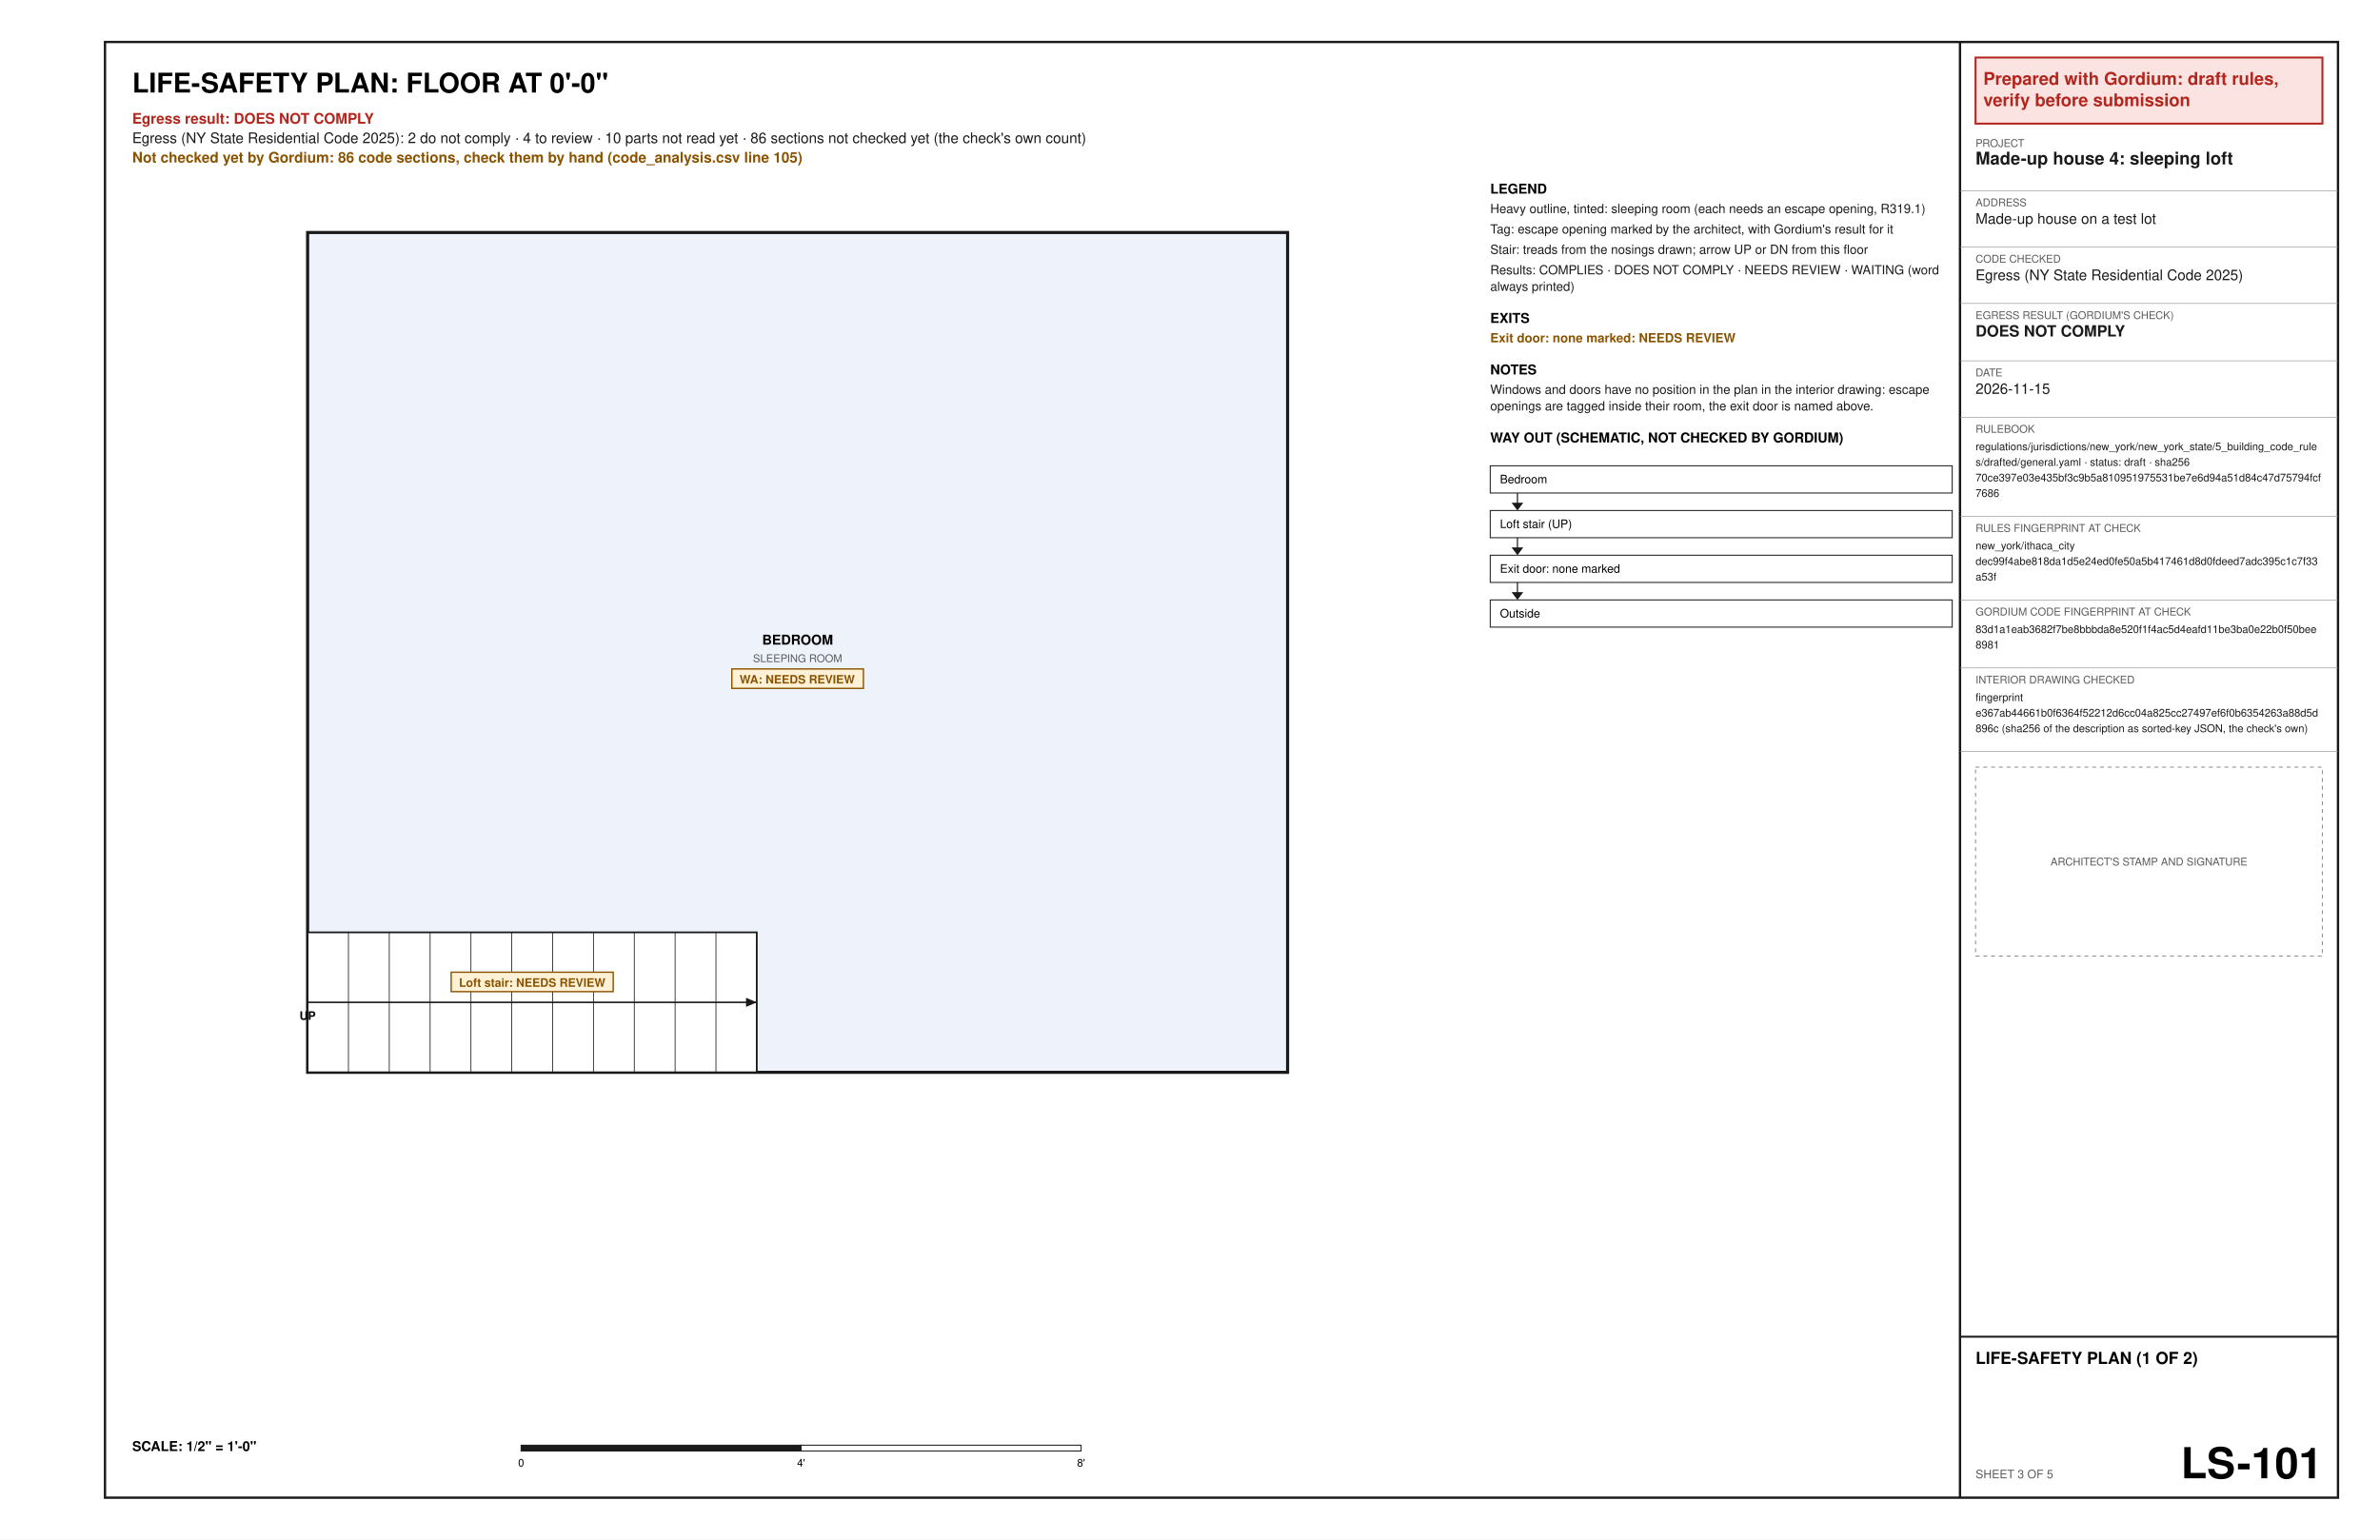
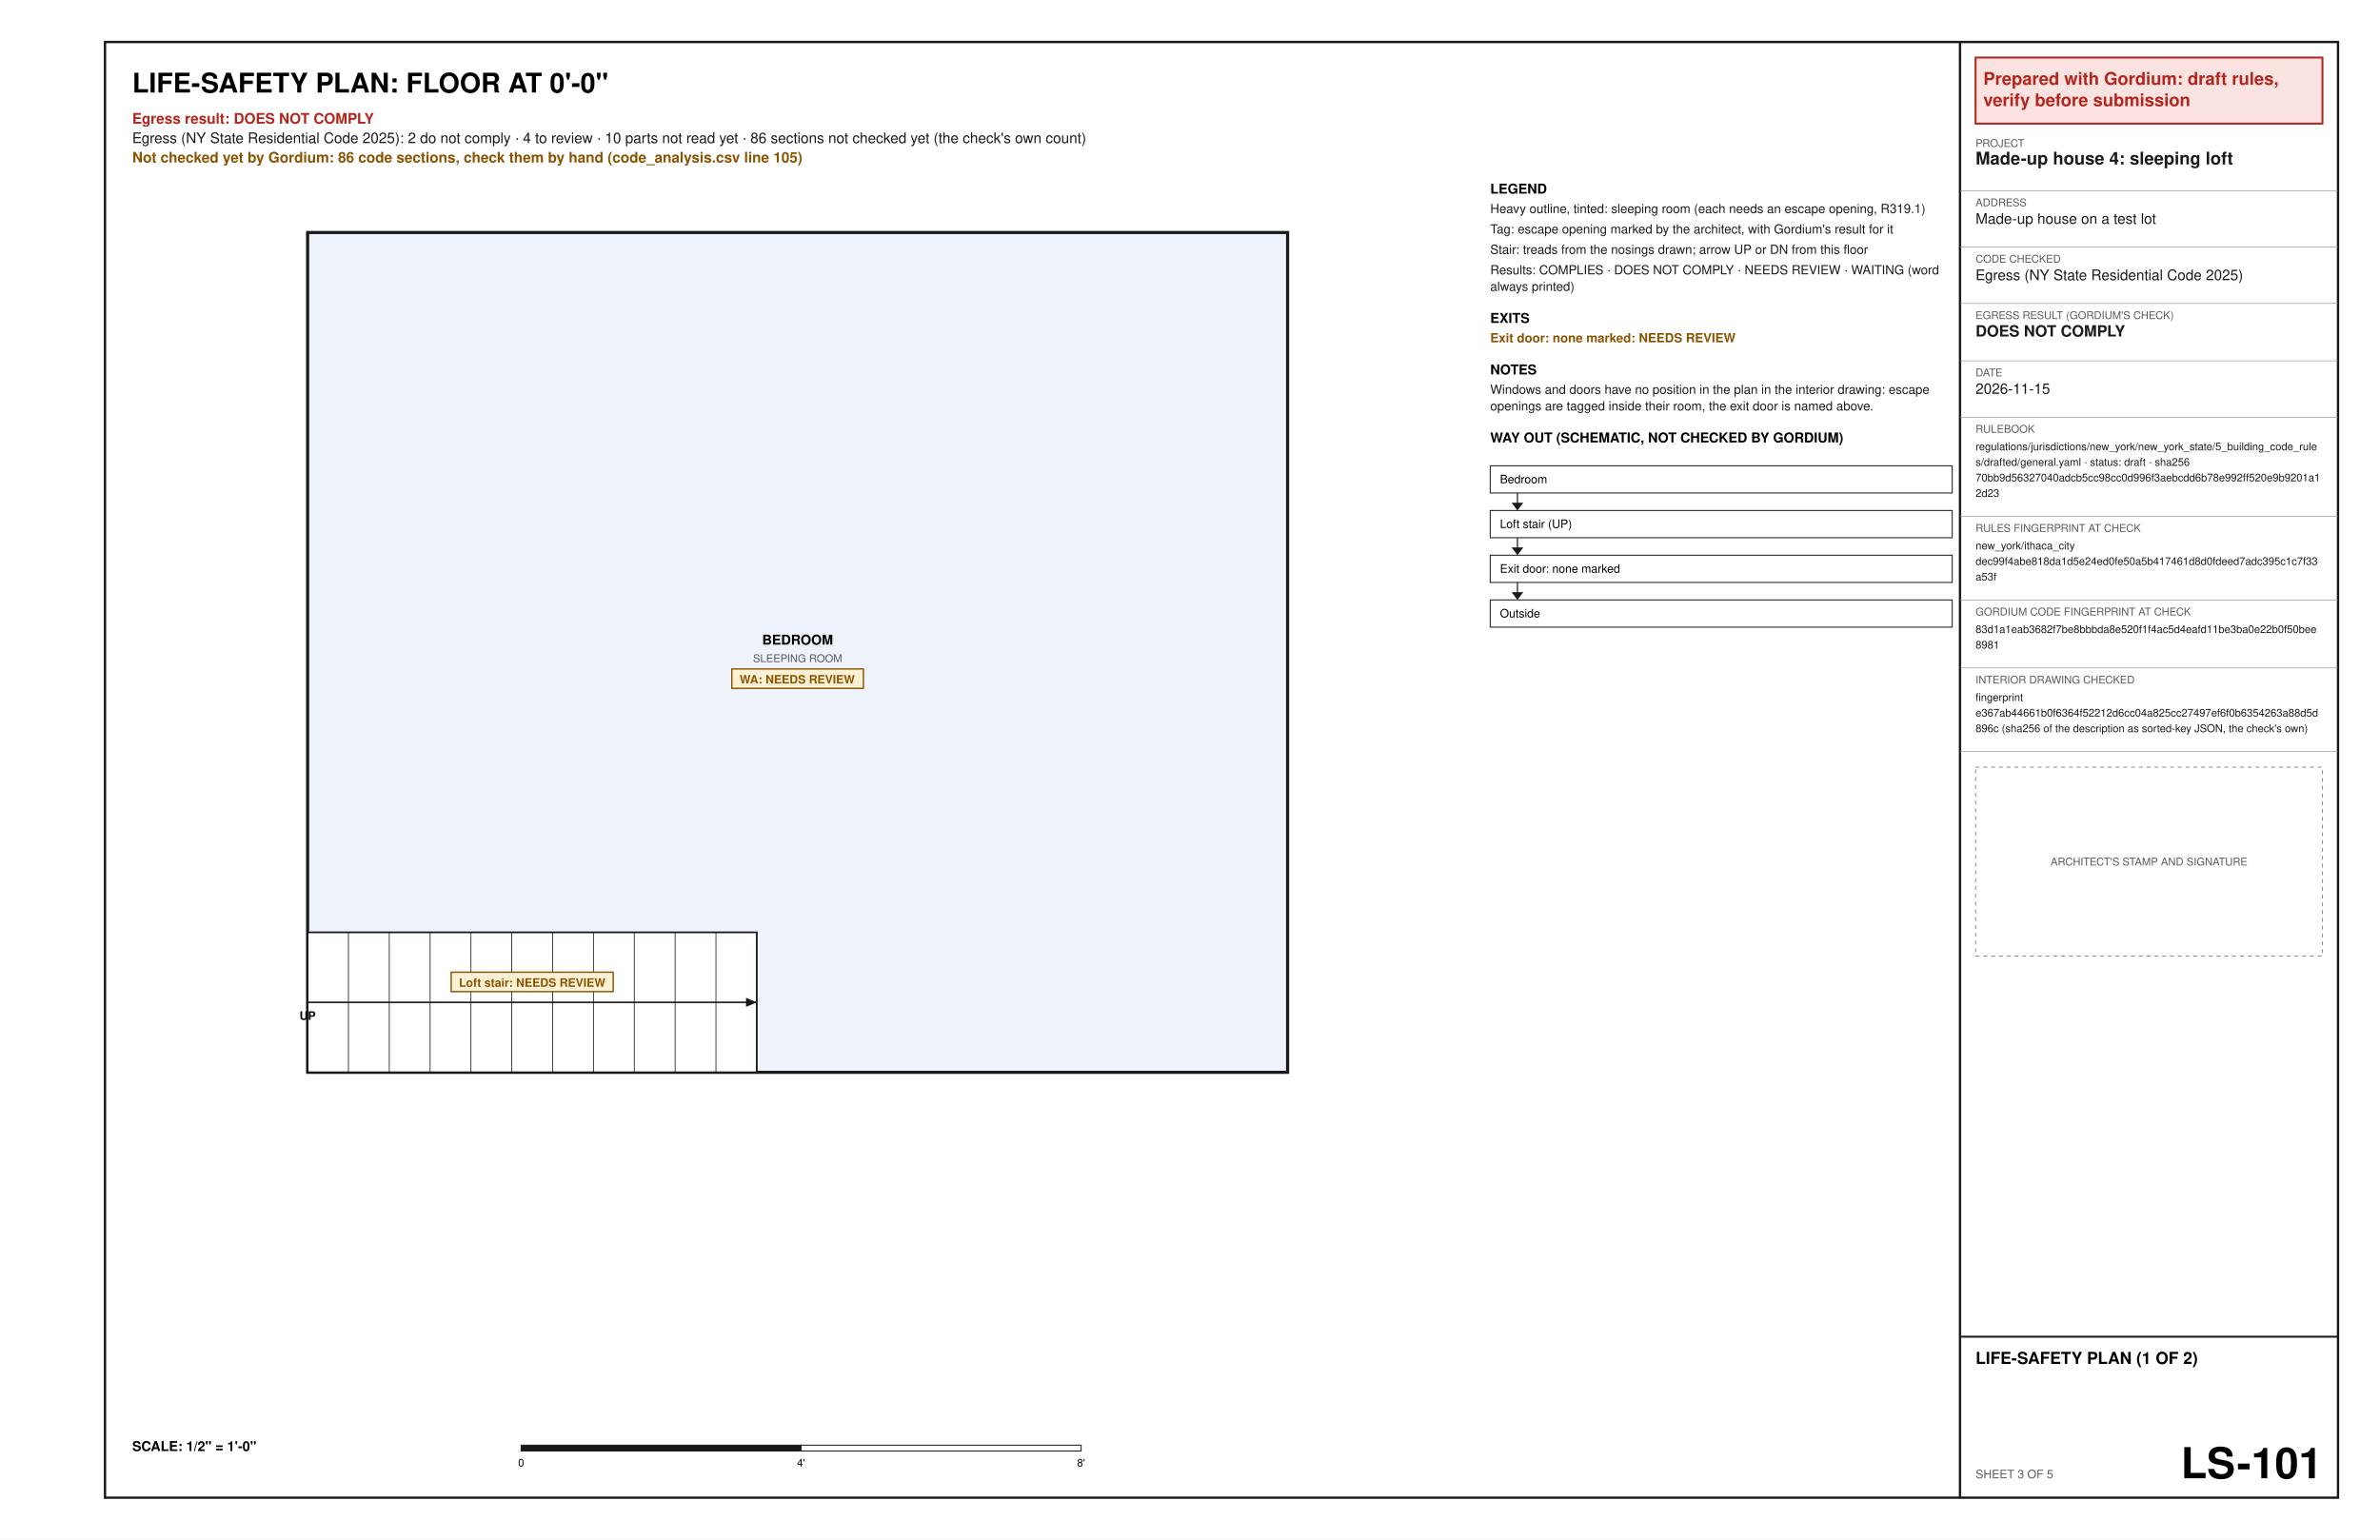
<svg xmlns="http://www.w3.org/2000/svg" width="17in" height="11in" viewBox="0 0 1224 792" font-family="Helvetica, Arial, sans-serif">
  <rect x="0" y="0" width="1224" height="792" fill="#ffffff" />
  <text x="68" y="47.6" font-size="14" font-weight="bold" text-anchor="start" fill="#000000" xml:space="preserve">LIFE-SAFETY PLAN: FLOOR AT 0'-0"</text>
  <text x="68" y="63.6" font-size="7.5" font-weight="bold" text-anchor="start" fill="#b3261e" xml:space="preserve">Egress result: DOES NOT COMPLY</text>
  <text x="68" y="73.6" font-size="7.5" text-anchor="start" fill="#1a1a1a" xml:space="preserve">Egress (NY State Residential Code 2025): 2 do not comply · 4 to review · 10 parts not read yet · 86 sections not checked yet (the check's own count)</text>
  <text x="68" y="83.6" font-size="7.5" font-weight="bold" text-anchor="start" fill="#8a5300" xml:space="preserve">Not checked yet by Gordium: 86 code sections, check them by hand (code_analysis.csv line 105)</text>
  <polygon points="158.2,551.6 662.2,551.6 662.2,119.6 158.2,119.6" fill="#eef3fb" stroke="#1a1a1a" stroke-width="1.6" />
  <text x="410.2" y="331.6" font-size="7" font-weight="bold" text-anchor="middle" fill="#000000" xml:space="preserve">BEDROOM</text>
  <text x="410.2" y="340.6" font-size="5.5" text-anchor="middle" fill="#5a5a5a" xml:space="preserve">SLEEPING ROOM</text>
  <polygon points="376.37,344.1 444.04,344.1 444.04,354.1 376.37,354.1" fill="#fff1d6" stroke="#8a5300" stroke-width="0.7" />
  <text x="380.37" y="351.6" font-size="6" font-weight="bold" text-anchor="start" fill="#8a5300" xml:space="preserve">WA: NEEDS REVIEW</text>
  <polygon points="158.2,551.6 158.2,479.6 389.2,479.6 389.2,551.6" fill="#ffffff" stroke="#1a1a1a" stroke-width="0.9" />
  <line x1="179.2" y1="551.6" x2="179.2" y2="479.6" stroke="#1a1a1a" stroke-width="0.4" />
  <line x1="200.2" y1="551.6" x2="200.2" y2="479.6" stroke="#1a1a1a" stroke-width="0.4" />
  <line x1="221.2" y1="551.6" x2="221.2" y2="479.6" stroke="#1a1a1a" stroke-width="0.4" />
  <line x1="242.2" y1="551.6" x2="242.2" y2="479.6" stroke="#1a1a1a" stroke-width="0.4" />
  <line x1="263.2" y1="551.6" x2="263.2" y2="479.6" stroke="#1a1a1a" stroke-width="0.4" />
  <line x1="284.2" y1="551.6" x2="284.2" y2="479.6" stroke="#1a1a1a" stroke-width="0.4" />
  <line x1="305.2" y1="551.6" x2="305.2" y2="479.6" stroke="#1a1a1a" stroke-width="0.4" />
  <line x1="326.2" y1="551.6" x2="326.2" y2="479.6" stroke="#1a1a1a" stroke-width="0.4" />
  <line x1="347.2" y1="551.6" x2="347.2" y2="479.6" stroke="#1a1a1a" stroke-width="0.4" />
  <line x1="368.2" y1="551.6" x2="368.2" y2="479.6" stroke="#1a1a1a" stroke-width="0.4" />
  <line x1="158.2" y1="515.6" x2="389.2" y2="515.6" stroke="#1a1a1a" stroke-width="0.8" />
  <polygon points="389.2,515.6 383.67,517.94 383.67,513.26" fill="#1a1a1a" />
  <text x="158.2" y="524.6" font-size="6" font-weight="bold" text-anchor="middle" fill="#000000" xml:space="preserve">UP</text>
  <polygon points="232.03,500.1 315.37,500.1 315.37,510.1 232.03,510.1" fill="#fff1d6" stroke="#8a5300" stroke-width="0.7" />
  <text x="236.03" y="507.6" font-size="6" font-weight="bold" text-anchor="start" fill="#8a5300" xml:space="preserve">Loft stair: NEEDS REVIEW</text>
  <text x="68" y="746.4" font-size="7" font-weight="bold" text-anchor="start" fill="#000000" xml:space="preserve">SCALE: 1/2" = 1'-0"</text>
  <polygon points="268,743.4 412,743.4 412,746.4 268,746.4" fill="#1a1a1a" stroke="#1a1a1a" stroke-width="0.5" />
  <polygon points="412,743.4 556,743.4 556,746.4 412,746.4" fill="#ffffff" stroke="#1a1a1a" stroke-width="0.5" />
  <text x="268" y="754.4" font-size="5.5" text-anchor="middle" fill="#000000" xml:space="preserve">0</text>
  <text x="412" y="754.4" font-size="5.5" text-anchor="middle" fill="#000000" xml:space="preserve">4'</text>
  <text x="556" y="754.4" font-size="5.5" text-anchor="middle" fill="#000000" xml:space="preserve">8'</text>
  <text x="766.4" y="99.6" font-size="7" font-weight="bold" text-anchor="start" fill="#000000" xml:space="preserve">LEGEND</text>
  <text x="766.4" y="109.6" font-size="6.5" text-anchor="start" fill="#1a1a1a" xml:space="preserve">Heavy outline, tinted: sleeping room (each needs an escape opening, R319.1)</text>
  <text x="766.4" y="120.1" font-size="6.5" text-anchor="start" fill="#1a1a1a" xml:space="preserve">Tag: escape opening marked by the architect, with Gordium's result for it</text>
  <text x="766.4" y="130.6" font-size="6.5" text-anchor="start" fill="#1a1a1a" xml:space="preserve">Stair: treads from the nosings drawn; arrow UP or DN from this floor</text>
  <text x="766.4" y="141.1" font-size="6.5" text-anchor="start" fill="#1a1a1a" xml:space="preserve">Results: COMPLIES · DOES NOT COMPLY · NEEDS REVIEW · WAITING (word</text>
  <text x="766.4" y="149.6" font-size="6.5" text-anchor="start" fill="#1a1a1a" xml:space="preserve">always printed)</text>
  <text x="766.4" y="166.1" font-size="7" font-weight="bold" text-anchor="start" fill="#000000" xml:space="preserve">EXITS</text>
  <text x="766.4" y="176.1" font-size="6.5" font-weight="bold" text-anchor="start" fill="#8a5300" xml:space="preserve">Exit door: none marked: NEEDS REVIEW</text>
  <text x="766.4" y="192.6" font-size="7" font-weight="bold" text-anchor="start" fill="#000000" xml:space="preserve">NOTES</text>
  <text x="766.4" y="202.6" font-size="6.5" text-anchor="start" fill="#1a1a1a" xml:space="preserve">Windows and doors have no position in the plan in the interior drawing: escape</text>
  <text x="766.4" y="211.1" font-size="6.5" text-anchor="start" fill="#1a1a1a" xml:space="preserve">openings are tagged inside their room, the exit door is named above.</text>
  <text x="766.4" y="227.6" font-size="7" font-weight="bold" text-anchor="start" fill="#000000" xml:space="preserve">WAY OUT (SCHEMATIC, NOT CHECKED BY GORDIUM)</text>
  <polygon points="766.4,239.6 1004,239.6 1004,253.6 766.4,253.6" fill="none" stroke="#1a1a1a" stroke-width="0.5" />
  <text x="771.4" y="248.6" font-size="6" text-anchor="start" fill="#000000" xml:space="preserve">Bedroom</text>
  <line x1="780.4" y1="253.6" x2="780.4" y2="261.6" stroke="#1a1a1a" stroke-width="0.6" />
  <polygon points="777.4,258.6 783.4,258.6 780.4,262.6" fill="#1a1a1a" />
  <polygon points="766.4,262.6 1004,262.6 1004,276.6 766.4,276.6" fill="none" stroke="#1a1a1a" stroke-width="0.5" />
  <text x="771.4" y="271.6" font-size="6" text-anchor="start" fill="#000000" xml:space="preserve">Loft stair (UP)</text>
  <line x1="780.4" y1="276.6" x2="780.4" y2="284.6" stroke="#1a1a1a" stroke-width="0.6" />
  <polygon points="777.4,281.6 783.4,281.6 780.4,285.6" fill="#1a1a1a" />
  <polygon points="766.4,285.6 1004,285.6 1004,299.6 766.4,299.6" fill="none" stroke="#1a1a1a" stroke-width="0.5" />
  <text x="771.4" y="294.6" font-size="6" text-anchor="start" fill="#000000" xml:space="preserve">Exit door: none marked</text>
  <line x1="780.4" y1="299.6" x2="780.4" y2="307.6" stroke="#1a1a1a" stroke-width="0.6" />
  <polygon points="777.4,304.6 783.4,304.6 780.4,308.6" fill="#1a1a1a" />
  <polygon points="766.4,308.6 1004,308.6 1004,322.6 766.4,322.6" fill="none" stroke="#1a1a1a" stroke-width="0.5" />
  <text x="771.4" y="317.6" font-size="6" text-anchor="start" fill="#000000" xml:space="preserve">Outside</text>
  <polygon points="54,21.6 1202.4,21.6 1202.4,770.4 54,770.4" fill="none" stroke="#1a1a1a" stroke-width="1.2" />
  <line x1="1008" y1="21.6" x2="1008" y2="770.4" stroke="#1a1a1a" stroke-width="1.2" />
  <polygon points="1016,29.6 1194.4,29.6 1194.4,63.6 1016,63.6" fill="#fbe3e1" stroke="#b3261e" stroke-width="1" />
  <text x="1020" y="43.6" font-size="9" font-weight="bold" text-anchor="start" fill="#b3261e" xml:space="preserve">Prepared with Gordium: draft rules,</text>
  <text x="1020" y="54.6" font-size="9" font-weight="bold" text-anchor="start" fill="#b3261e" xml:space="preserve">verify before submission</text>
  <text x="1016" y="75.6" font-size="5.5" text-anchor="start" fill="#5a5a5a" xml:space="preserve">PROJECT</text>
  <text x="1016" y="84.6" font-size="9" font-weight="bold" text-anchor="start" fill="#1a1a1a" xml:space="preserve">Made-up house 4: sleeping loft</text>
  <line x1="1008" y1="98.1" x2="1202.4" y2="98.1" stroke="#8c8c8c" stroke-width="0.3" />
  <text x="1016" y="106.1" font-size="5.5" text-anchor="start" fill="#5a5a5a" xml:space="preserve">ADDRESS</text>
  <text x="1016" y="115.1" font-size="7.5" text-anchor="start" fill="#1a1a1a" xml:space="preserve">Made-up house on a test lot</text>
  <line x1="1008" y1="127.1" x2="1202.4" y2="127.1" stroke="#8c8c8c" stroke-width="0.3" />
  <text x="1016" y="135.1" font-size="5.5" text-anchor="start" fill="#5a5a5a" xml:space="preserve">CODE CHECKED</text>
  <text x="1016" y="144.1" font-size="7.5" text-anchor="start" fill="#1a1a1a" xml:space="preserve">Egress (NY State Residential Code 2025)</text>
  <line x1="1008" y1="156.1" x2="1202.4" y2="156.1" stroke="#8c8c8c" stroke-width="0.3" />
  <text x="1016" y="164.1" font-size="5.5" text-anchor="start" fill="#5a5a5a" xml:space="preserve">EGRESS RESULT (GORDIUM'S CHECK)</text>
  <text x="1016" y="173.1" font-size="8" font-weight="bold" text-anchor="start" fill="#1a1a1a" xml:space="preserve">DOES NOT COMPLY</text>
  <line x1="1008" y1="185.6" x2="1202.4" y2="185.6" stroke="#8c8c8c" stroke-width="0.3" />
  <text x="1016" y="193.6" font-size="5.5" text-anchor="start" fill="#5a5a5a" xml:space="preserve">DATE</text>
  <text x="1016" y="202.6" font-size="7.5" text-anchor="start" fill="#1a1a1a" xml:space="preserve">2026-11-15</text>
  <line x1="1008" y1="214.6" x2="1202.4" y2="214.6" stroke="#8c8c8c" stroke-width="0.3" />
  <text x="1016" y="222.6" font-size="5.5" text-anchor="start" fill="#5a5a5a" xml:space="preserve">RULEBOOK</text>
  <text x="1016" y="231.6" font-size="5.5" text-anchor="start" fill="#1a1a1a" xml:space="preserve">regulations/jurisdictions/new_york/new_york_state/5_building_code_rule</text>
  <text x="1016" y="239.6" font-size="5.5" text-anchor="start" fill="#1a1a1a" xml:space="preserve">s/drafted/general.yaml · status: draft · sha256</text>
-   <text x="1016" y="247.6" font-size="5.5" text-anchor="start" fill="#1a1a1a" xml:space="preserve">70ce397e03e435bf3c9b5a810951975531be7e6d94a51d84c47d75794fcf</text>
-   <text x="1016" y="255.6" font-size="5.5" text-anchor="start" fill="#1a1a1a" xml:space="preserve">7686</text>
+   <text x="1016" y="247.6" font-size="5.5" text-anchor="start" fill="#1a1a1a" xml:space="preserve">70bb9d56327040adcb5cc98cc0d996f3aebcdd6b78e992ff520e9b9201a1</text>
+   <text x="1016" y="255.6" font-size="5.5" text-anchor="start" fill="#1a1a1a" xml:space="preserve">2d23</text>
  <line x1="1008" y1="265.6" x2="1202.4" y2="265.6" stroke="#8c8c8c" stroke-width="0.3" />
  <text x="1016" y="273.6" font-size="5.5" text-anchor="start" fill="#5a5a5a" xml:space="preserve">RULES FINGERPRINT AT CHECK</text>
  <text x="1016" y="282.6" font-size="5.5" text-anchor="start" fill="#1a1a1a" xml:space="preserve">new_york/ithaca_city</text>
  <text x="1016" y="290.6" font-size="5.5" text-anchor="start" fill="#1a1a1a" xml:space="preserve">dec99f4abe818da1d5e24ed0fe50a5b417461d8d0fdeed7adc395c1c7f33</text>
  <text x="1016" y="298.6" font-size="5.5" text-anchor="start" fill="#1a1a1a" xml:space="preserve">a53f</text>
  <line x1="1008" y1="308.6" x2="1202.4" y2="308.6" stroke="#8c8c8c" stroke-width="0.3" />
  <text x="1016" y="316.6" font-size="5.5" text-anchor="start" fill="#5a5a5a" xml:space="preserve">GORDIUM CODE FINGERPRINT AT CHECK</text>
  <text x="1016" y="325.6" font-size="5.5" text-anchor="start" fill="#1a1a1a" xml:space="preserve">83d1a1eab3682f7be8bbbda8e520f1f4ac5d4eafd11be3ba0e22b0f50bee</text>
  <text x="1016" y="333.6" font-size="5.5" text-anchor="start" fill="#1a1a1a" xml:space="preserve">8981</text>
  <line x1="1008" y1="343.6" x2="1202.4" y2="343.6" stroke="#8c8c8c" stroke-width="0.3" />
  <text x="1016" y="351.6" font-size="5.5" text-anchor="start" fill="#5a5a5a" xml:space="preserve">INTERIOR DRAWING CHECKED</text>
  <text x="1016" y="360.6" font-size="5.5" text-anchor="start" fill="#1a1a1a" xml:space="preserve">fingerprint</text>
  <text x="1016" y="368.6" font-size="5.5" text-anchor="start" fill="#1a1a1a" xml:space="preserve">e367ab44661b0f6364f52212d6cc04a825cc27497ef6f0b6354263a88d5d</text>
  <text x="1016" y="376.6" font-size="5.5" text-anchor="start" fill="#1a1a1a" xml:space="preserve">896c (sha256 of the description as sorted-key JSON, the check's own)</text>
  <line x1="1008" y1="386.6" x2="1202.4" y2="386.6" stroke="#8c8c8c" stroke-width="0.3" />
  <polygon points="1016,394.6 1194.4,394.6 1194.4,491.8 1016,491.8" fill="none" stroke="#8c8c8c" stroke-width="0.5" stroke-dasharray="2 2" />
  <text x="1105.2" y="445.2" font-size="5.5" text-anchor="middle" fill="#5a5a5a" xml:space="preserve">ARCHITECT'S STAMP AND SIGNATURE</text>
  <line x1="1008" y1="687.6" x2="1202.4" y2="687.6" stroke="#1a1a1a" stroke-width="1" />
  <text x="1016" y="701.6" font-size="8.5" font-weight="bold" text-anchor="start" fill="#000000" xml:space="preserve">LIFE-SAFETY PLAN (1 OF 2)</text>
  <text x="1016" y="760.4" font-size="6" text-anchor="start" fill="#5a5a5a" xml:space="preserve">SHEET 3 OF 5</text>
  <text x="1194.4" y="760.4" font-size="22" font-weight="bold" text-anchor="end" fill="#000000" xml:space="preserve">LS-101</text>
</svg>
